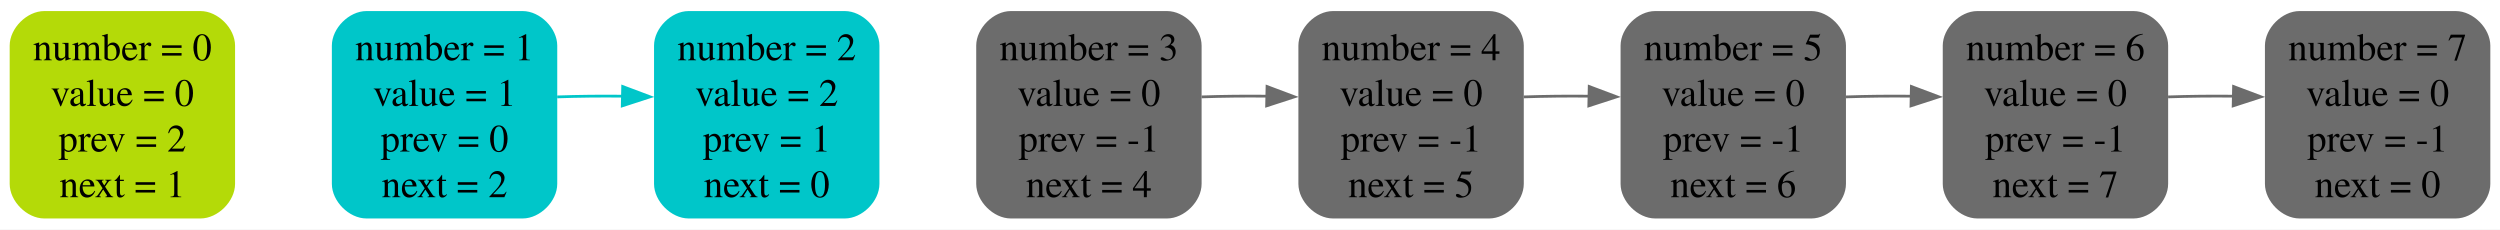
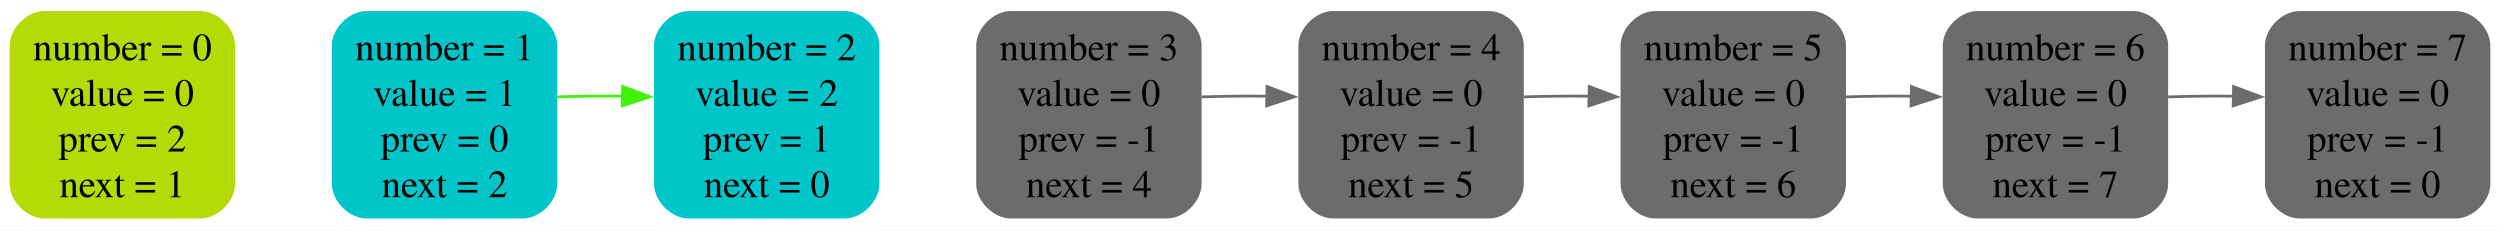
<svg xmlns="http://www.w3.org/2000/svg" width="904pt" height="83pt" viewBox="0.00 0.00 904.00 83.00">
  <g id="graph0" class="graph" transform="scale(1 1) rotate(0) translate(4 79)">
    <polygon fill="white" stroke="none" points="-4,4 -4,-79 900,-79 900,4 -4,4" />
    <g id="node1" class="node">
      <path fill="#b4da08" stroke="#b4da08" d="M12,-0.5C12,-0.5 68.5,-0.5 68.5,-0.5 74.5,-0.5 80.5,-6.5 80.5,-12.5 80.5,-12.5 80.5,-62.5 80.5,-62.5 80.5,-68.5 74.5,-74.5 68.5,-74.5 68.5,-74.5 12,-74.5 12,-74.5 6,-74.5 0,-68.5 0,-62.5 0,-62.5 0,-12.5 0,-12.5 0,-6.5 6,-0.5 12,-0.5" />
      <text xml:space="preserve" text-anchor="middle" x="40.25" y="-57.2" font-family="Times,serif" font-size="14.00">number = 0</text>
      <text xml:space="preserve" text-anchor="middle" x="40.25" y="-40.7" font-family="Times,serif" font-size="14.00">value = 0</text>
      <text xml:space="preserve" text-anchor="middle" x="40.25" y="-24.2" font-family="Times,serif" font-size="14.00">prev = 2</text>
      <text xml:space="preserve" text-anchor="middle" x="40.25" y="-7.7" font-family="Times,serif" font-size="14.00">next = 1</text>
    </g>
    <g id="node2" class="node">
      <path fill="#00c6c9" stroke="#00c6c9" d="M128.5,-0.5C128.5,-0.5 185,-0.5 185,-0.5 191,-0.5 197,-6.5 197,-12.5 197,-12.5 197,-62.5 197,-62.5 197,-68.5 191,-74.5 185,-74.5 185,-74.5 128.5,-74.5 128.5,-74.5 122.5,-74.5 116.5,-68.5 116.5,-62.5 116.5,-62.5 116.5,-12.5 116.5,-12.5 116.5,-6.5 122.5,-0.5 128.5,-0.5" />
      <text xml:space="preserve" text-anchor="middle" x="156.75" y="-57.2" font-family="Times,serif" font-size="14.00">number = 1</text>
      <text xml:space="preserve" text-anchor="middle" x="156.75" y="-40.7" font-family="Times,serif" font-size="14.00">value = 1</text>
      <text xml:space="preserve" text-anchor="middle" x="156.75" y="-24.2" font-family="Times,serif" font-size="14.00">prev = 0</text>
      <text xml:space="preserve" text-anchor="middle" x="156.75" y="-7.7" font-family="Times,serif" font-size="14.00">next = 2</text>
    </g>
    <g id="node3" class="node">
      <path fill="#00c6c9" stroke="#00c6c9" d="M245,-0.5C245,-0.5 301.5,-0.5 301.5,-0.5 307.5,-0.5 313.5,-6.5 313.5,-12.5 313.5,-12.5 313.5,-62.5 313.5,-62.5 313.5,-68.5 307.5,-74.5 301.5,-74.5 301.5,-74.5 245,-74.5 245,-74.5 239,-74.5 233,-68.5 233,-62.5 233,-62.5 233,-12.5 233,-12.5 233,-6.5 239,-0.5 245,-0.5" />
      <text xml:space="preserve" text-anchor="middle" x="273.25" y="-57.2" font-family="Times,serif" font-size="14.00">number = 2</text>
      <text xml:space="preserve" text-anchor="middle" x="273.25" y="-40.7" font-family="Times,serif" font-size="14.00">value = 2</text>
      <text xml:space="preserve" text-anchor="middle" x="273.25" y="-24.2" font-family="Times,serif" font-size="14.00">prev = 1</text>
      <text xml:space="preserve" text-anchor="middle" x="273.25" y="-7.7" font-family="Times,serif" font-size="14.00">next = 0</text>
    </g>
    <g id="edge8" class="edge">
-       <path fill="none" stroke="#00c6c9" d="M197.48,-43.96C205.11,-44.22 213.21,-44.31 221.15,-44.22" />
-       <polygon fill="#00c6c9" stroke="#00c6c9" points="221.16,-47.72 231.08,-43.99 221.01,-40.72 221.16,-47.72" />
+       <path fill="none" stroke="#3ff407" d="M197.48,-43.96C205.11,-44.22 213.21,-44.31 221.15,-44.22" />
+       <polygon fill="#3ff407" stroke="#3ff407" points="221.16,-47.72 231.08,-43.99 221.01,-40.72 221.16,-47.72" />
    </g>
    <g id="node4" class="node">
      <path fill="#6c6c6c" stroke="#6c6c6c" d="M361.5,-0.5C361.5,-0.5 418,-0.5 418,-0.5 424,-0.5 430,-6.5 430,-12.5 430,-12.5 430,-62.5 430,-62.5 430,-68.5 424,-74.5 418,-74.5 418,-74.5 361.5,-74.5 361.5,-74.5 355.5,-74.5 349.5,-68.5 349.5,-62.5 349.5,-62.5 349.5,-12.5 349.5,-12.5 349.5,-6.5 355.5,-0.5 361.5,-0.5" />
      <text xml:space="preserve" text-anchor="middle" x="389.75" y="-57.2" font-family="Times,serif" font-size="14.00">number = 3</text>
      <text xml:space="preserve" text-anchor="middle" x="389.75" y="-40.7" font-family="Times,serif" font-size="14.00">value = 0</text>
      <text xml:space="preserve" text-anchor="middle" x="389.75" y="-24.2" font-family="Times,serif" font-size="14.00">prev = -1</text>
      <text xml:space="preserve" text-anchor="middle" x="389.75" y="-7.7" font-family="Times,serif" font-size="14.00">next = 4</text>
    </g>
    <g id="node5" class="node">
      <path fill="#6c6c6c" stroke="#6c6c6c" d="M478,-0.5C478,-0.5 534.5,-0.5 534.5,-0.5 540.5,-0.5 546.5,-6.5 546.5,-12.5 546.5,-12.5 546.5,-62.5 546.5,-62.5 546.5,-68.5 540.5,-74.5 534.5,-74.5 534.5,-74.5 478,-74.5 478,-74.5 472,-74.5 466,-68.5 466,-62.5 466,-62.5 466,-12.5 466,-12.5 466,-6.5 472,-0.5 478,-0.5" />
      <text xml:space="preserve" text-anchor="middle" x="506.25" y="-57.2" font-family="Times,serif" font-size="14.00">number = 4</text>
      <text xml:space="preserve" text-anchor="middle" x="506.25" y="-40.7" font-family="Times,serif" font-size="14.00">value = 0</text>
      <text xml:space="preserve" text-anchor="middle" x="506.25" y="-24.2" font-family="Times,serif" font-size="14.00">prev = -1</text>
      <text xml:space="preserve" text-anchor="middle" x="506.25" y="-7.7" font-family="Times,serif" font-size="14.00">next = 5</text>
    </g>
    <g id="edge9" class="edge">
      <path fill="none" stroke="#6c6c6c" d="M430.48,-43.96C438.11,-44.22 446.21,-44.31 454.15,-44.22" />
      <polygon fill="#6c6c6c" stroke="#6c6c6c" points="454.16,-47.72 464.08,-43.99 454.01,-40.72 454.16,-47.72" />
    </g>
    <g id="node6" class="node">
      <path fill="#6c6c6c" stroke="#6c6c6c" d="M594.5,-0.5C594.5,-0.5 651,-0.5 651,-0.5 657,-0.5 663,-6.5 663,-12.5 663,-12.5 663,-62.5 663,-62.5 663,-68.5 657,-74.5 651,-74.5 651,-74.5 594.5,-74.5 594.5,-74.5 588.5,-74.5 582.5,-68.5 582.5,-62.5 582.5,-62.5 582.5,-12.5 582.5,-12.5 582.5,-6.5 588.5,-0.5 594.5,-0.5" />
      <text xml:space="preserve" text-anchor="middle" x="622.75" y="-57.2" font-family="Times,serif" font-size="14.00">number = 5</text>
      <text xml:space="preserve" text-anchor="middle" x="622.75" y="-40.7" font-family="Times,serif" font-size="14.00">value = 0</text>
      <text xml:space="preserve" text-anchor="middle" x="622.75" y="-24.2" font-family="Times,serif" font-size="14.00">prev = -1</text>
      <text xml:space="preserve" text-anchor="middle" x="622.75" y="-7.7" font-family="Times,serif" font-size="14.00">next = 6</text>
    </g>
    <g id="edge10" class="edge">
      <path fill="none" stroke="#6c6c6c" d="M546.98,-43.96C554.61,-44.22 562.71,-44.31 570.65,-44.22" />
      <polygon fill="#6c6c6c" stroke="#6c6c6c" points="570.66,-47.72 580.58,-43.99 570.51,-40.72 570.66,-47.72" />
    </g>
    <g id="node7" class="node">
      <path fill="#6c6c6c" stroke="#6c6c6c" d="M711,-0.5C711,-0.5 767.5,-0.5 767.5,-0.5 773.5,-0.5 779.5,-6.5 779.5,-12.5 779.5,-12.5 779.5,-62.5 779.5,-62.5 779.5,-68.5 773.5,-74.5 767.5,-74.5 767.5,-74.5 711,-74.5 711,-74.5 705,-74.5 699,-68.5 699,-62.5 699,-62.5 699,-12.5 699,-12.5 699,-6.5 705,-0.5 711,-0.5" />
      <text xml:space="preserve" text-anchor="middle" x="739.25" y="-57.2" font-family="Times,serif" font-size="14.00">number = 6</text>
      <text xml:space="preserve" text-anchor="middle" x="739.25" y="-40.7" font-family="Times,serif" font-size="14.00">value = 0</text>
      <text xml:space="preserve" text-anchor="middle" x="739.25" y="-24.2" font-family="Times,serif" font-size="14.00">prev = -1</text>
      <text xml:space="preserve" text-anchor="middle" x="739.25" y="-7.7" font-family="Times,serif" font-size="14.00">next = 7</text>
    </g>
    <g id="edge11" class="edge">
      <path fill="none" stroke="#6c6c6c" d="M663.48,-43.96C671.11,-44.22 679.21,-44.31 687.15,-44.22" />
      <polygon fill="#6c6c6c" stroke="#6c6c6c" points="687.16,-47.72 697.08,-43.99 687.01,-40.72 687.16,-47.72" />
    </g>
    <g id="node8" class="node">
      <path fill="#6c6c6c" stroke="#6c6c6c" d="M827.5,-0.5C827.5,-0.5 884,-0.5 884,-0.5 890,-0.5 896,-6.5 896,-12.5 896,-12.5 896,-62.5 896,-62.5 896,-68.5 890,-74.5 884,-74.5 884,-74.5 827.5,-74.5 827.5,-74.5 821.5,-74.5 815.5,-68.5 815.5,-62.5 815.5,-62.5 815.5,-12.5 815.5,-12.5 815.5,-6.5 821.5,-0.5 827.5,-0.5" />
      <text xml:space="preserve" text-anchor="middle" x="855.75" y="-57.2" font-family="Times,serif" font-size="14.00">number = 7</text>
      <text xml:space="preserve" text-anchor="middle" x="855.75" y="-40.7" font-family="Times,serif" font-size="14.00">value = 0</text>
      <text xml:space="preserve" text-anchor="middle" x="855.75" y="-24.2" font-family="Times,serif" font-size="14.00">prev = -1</text>
      <text xml:space="preserve" text-anchor="middle" x="855.75" y="-7.7" font-family="Times,serif" font-size="14.00">next = 0</text>
    </g>
    <g id="edge12" class="edge">
      <path fill="none" stroke="#6c6c6c" d="M779.98,-43.96C787.61,-44.22 795.71,-44.31 803.65,-44.22" />
      <polygon fill="#6c6c6c" stroke="#6c6c6c" points="803.66,-47.72 813.58,-43.99 803.51,-40.72 803.66,-47.72" />
    </g>
  </g>
</svg>
